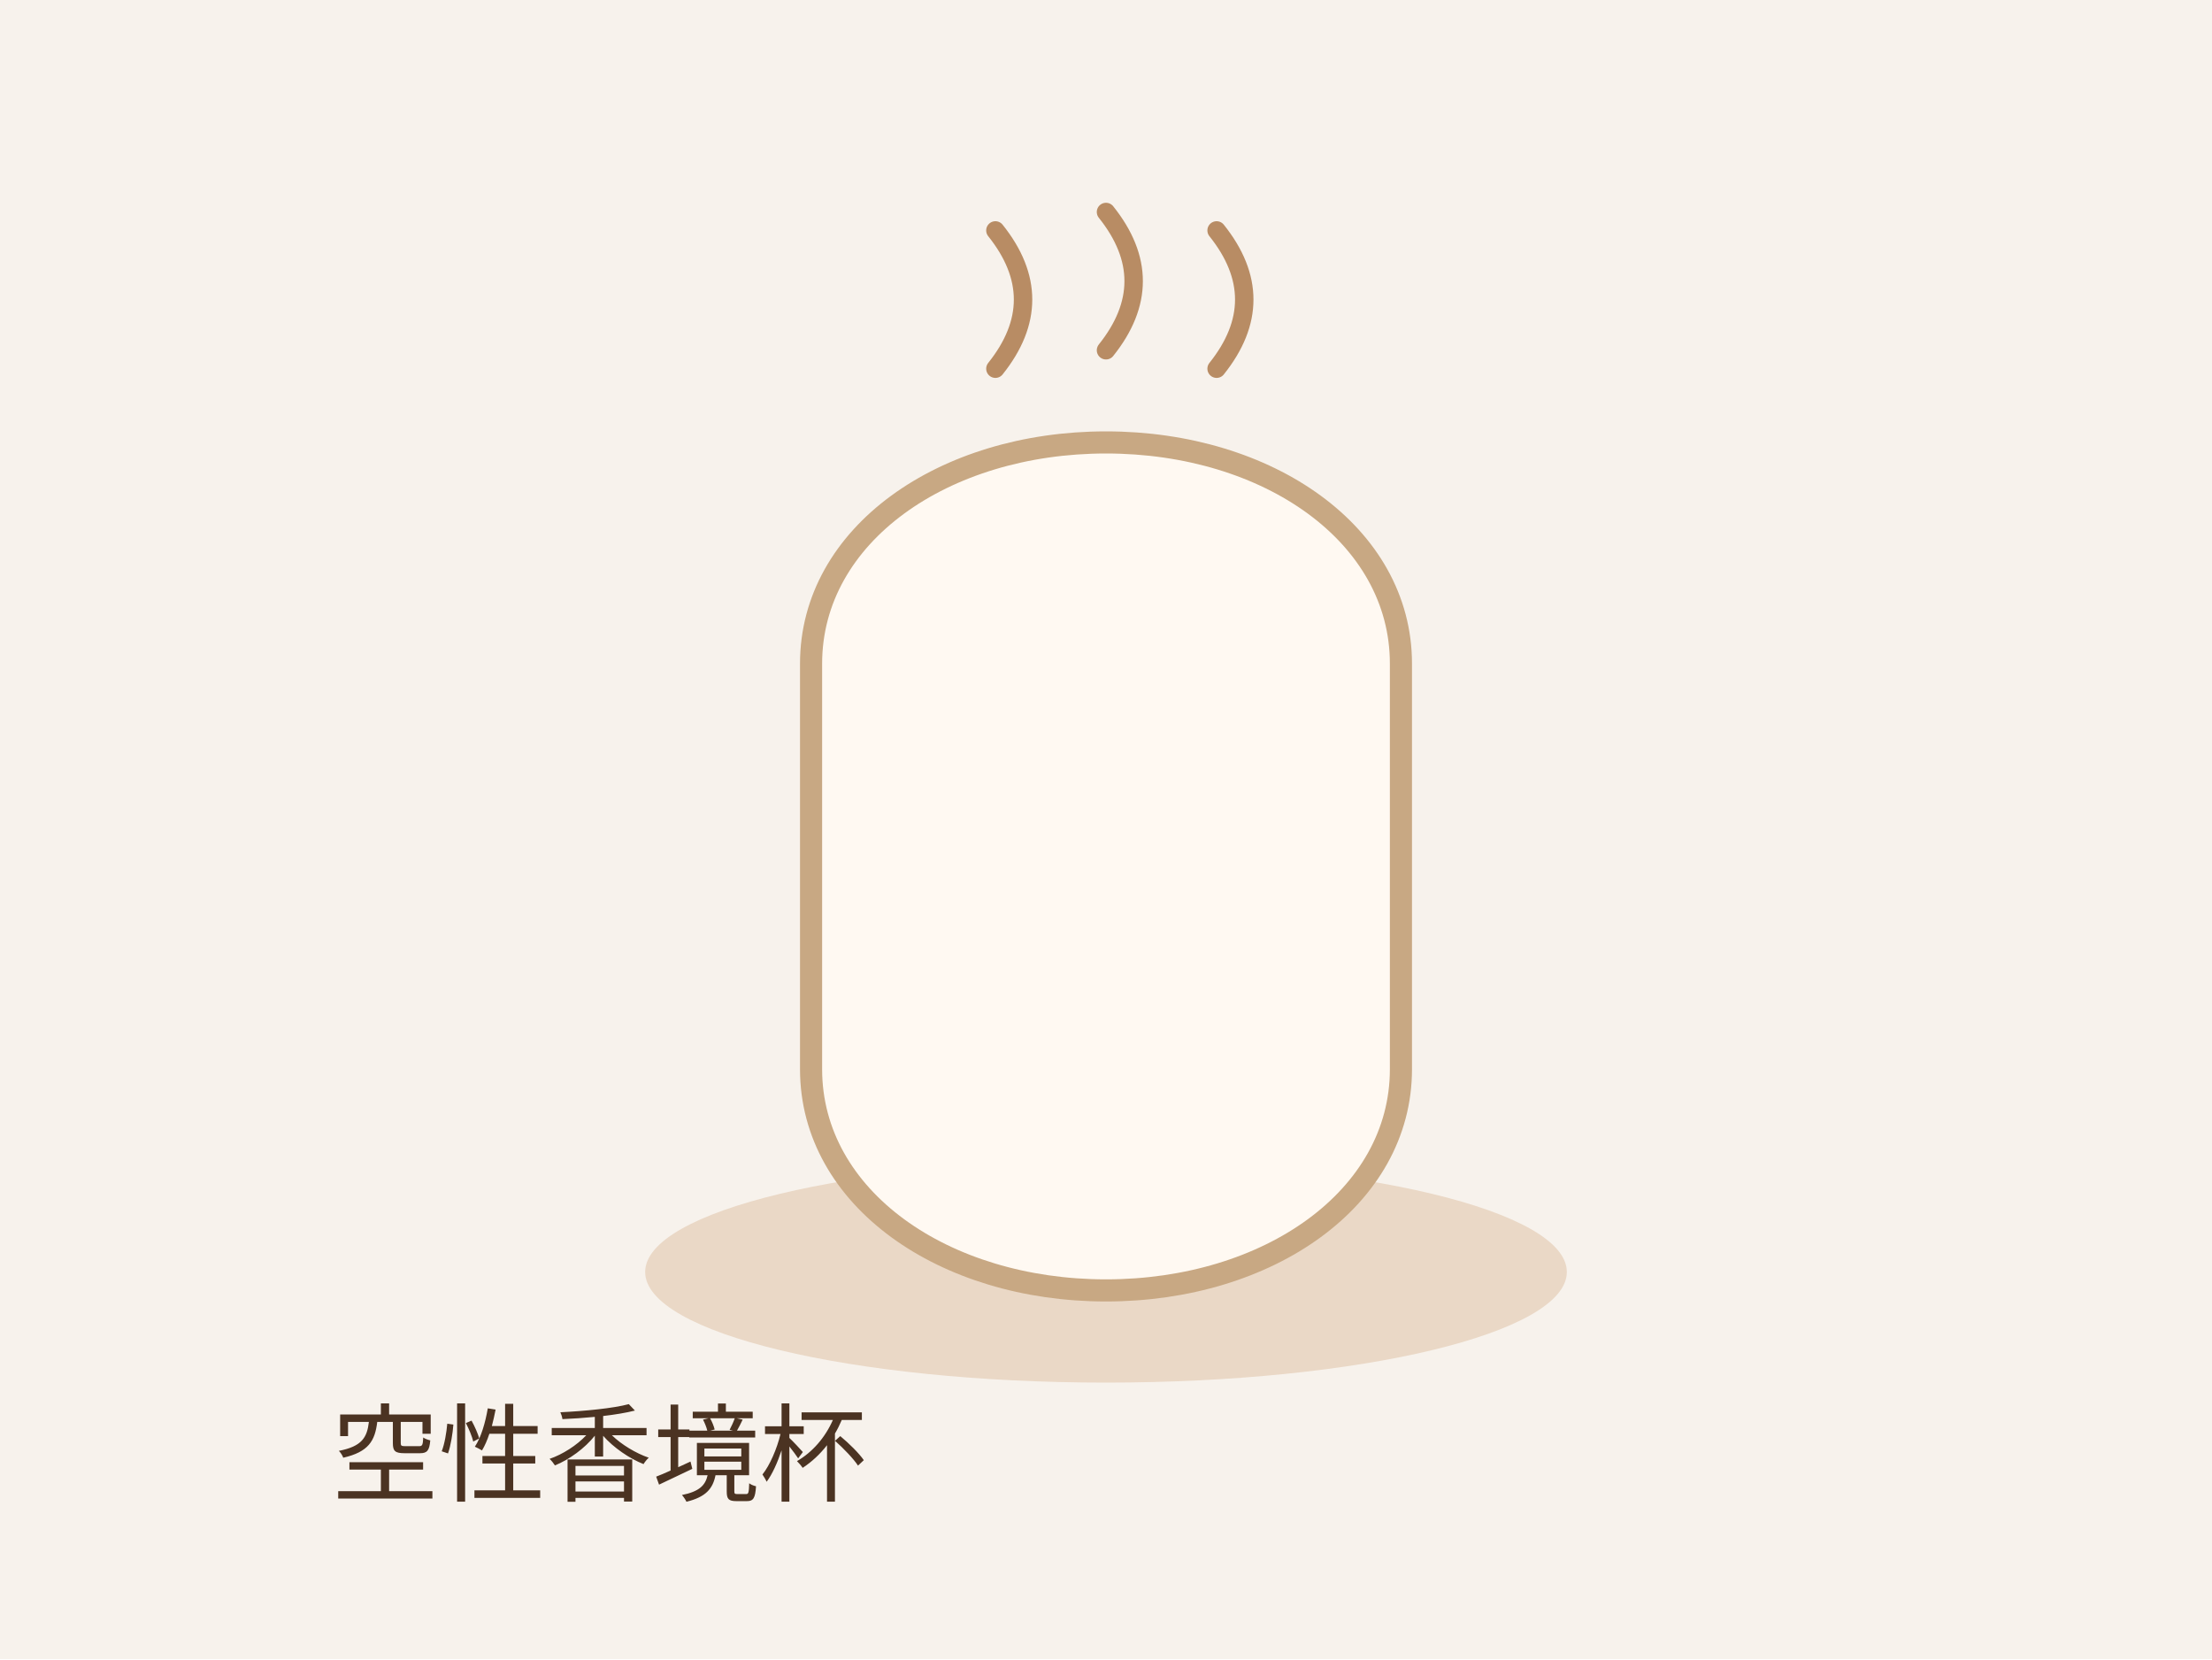
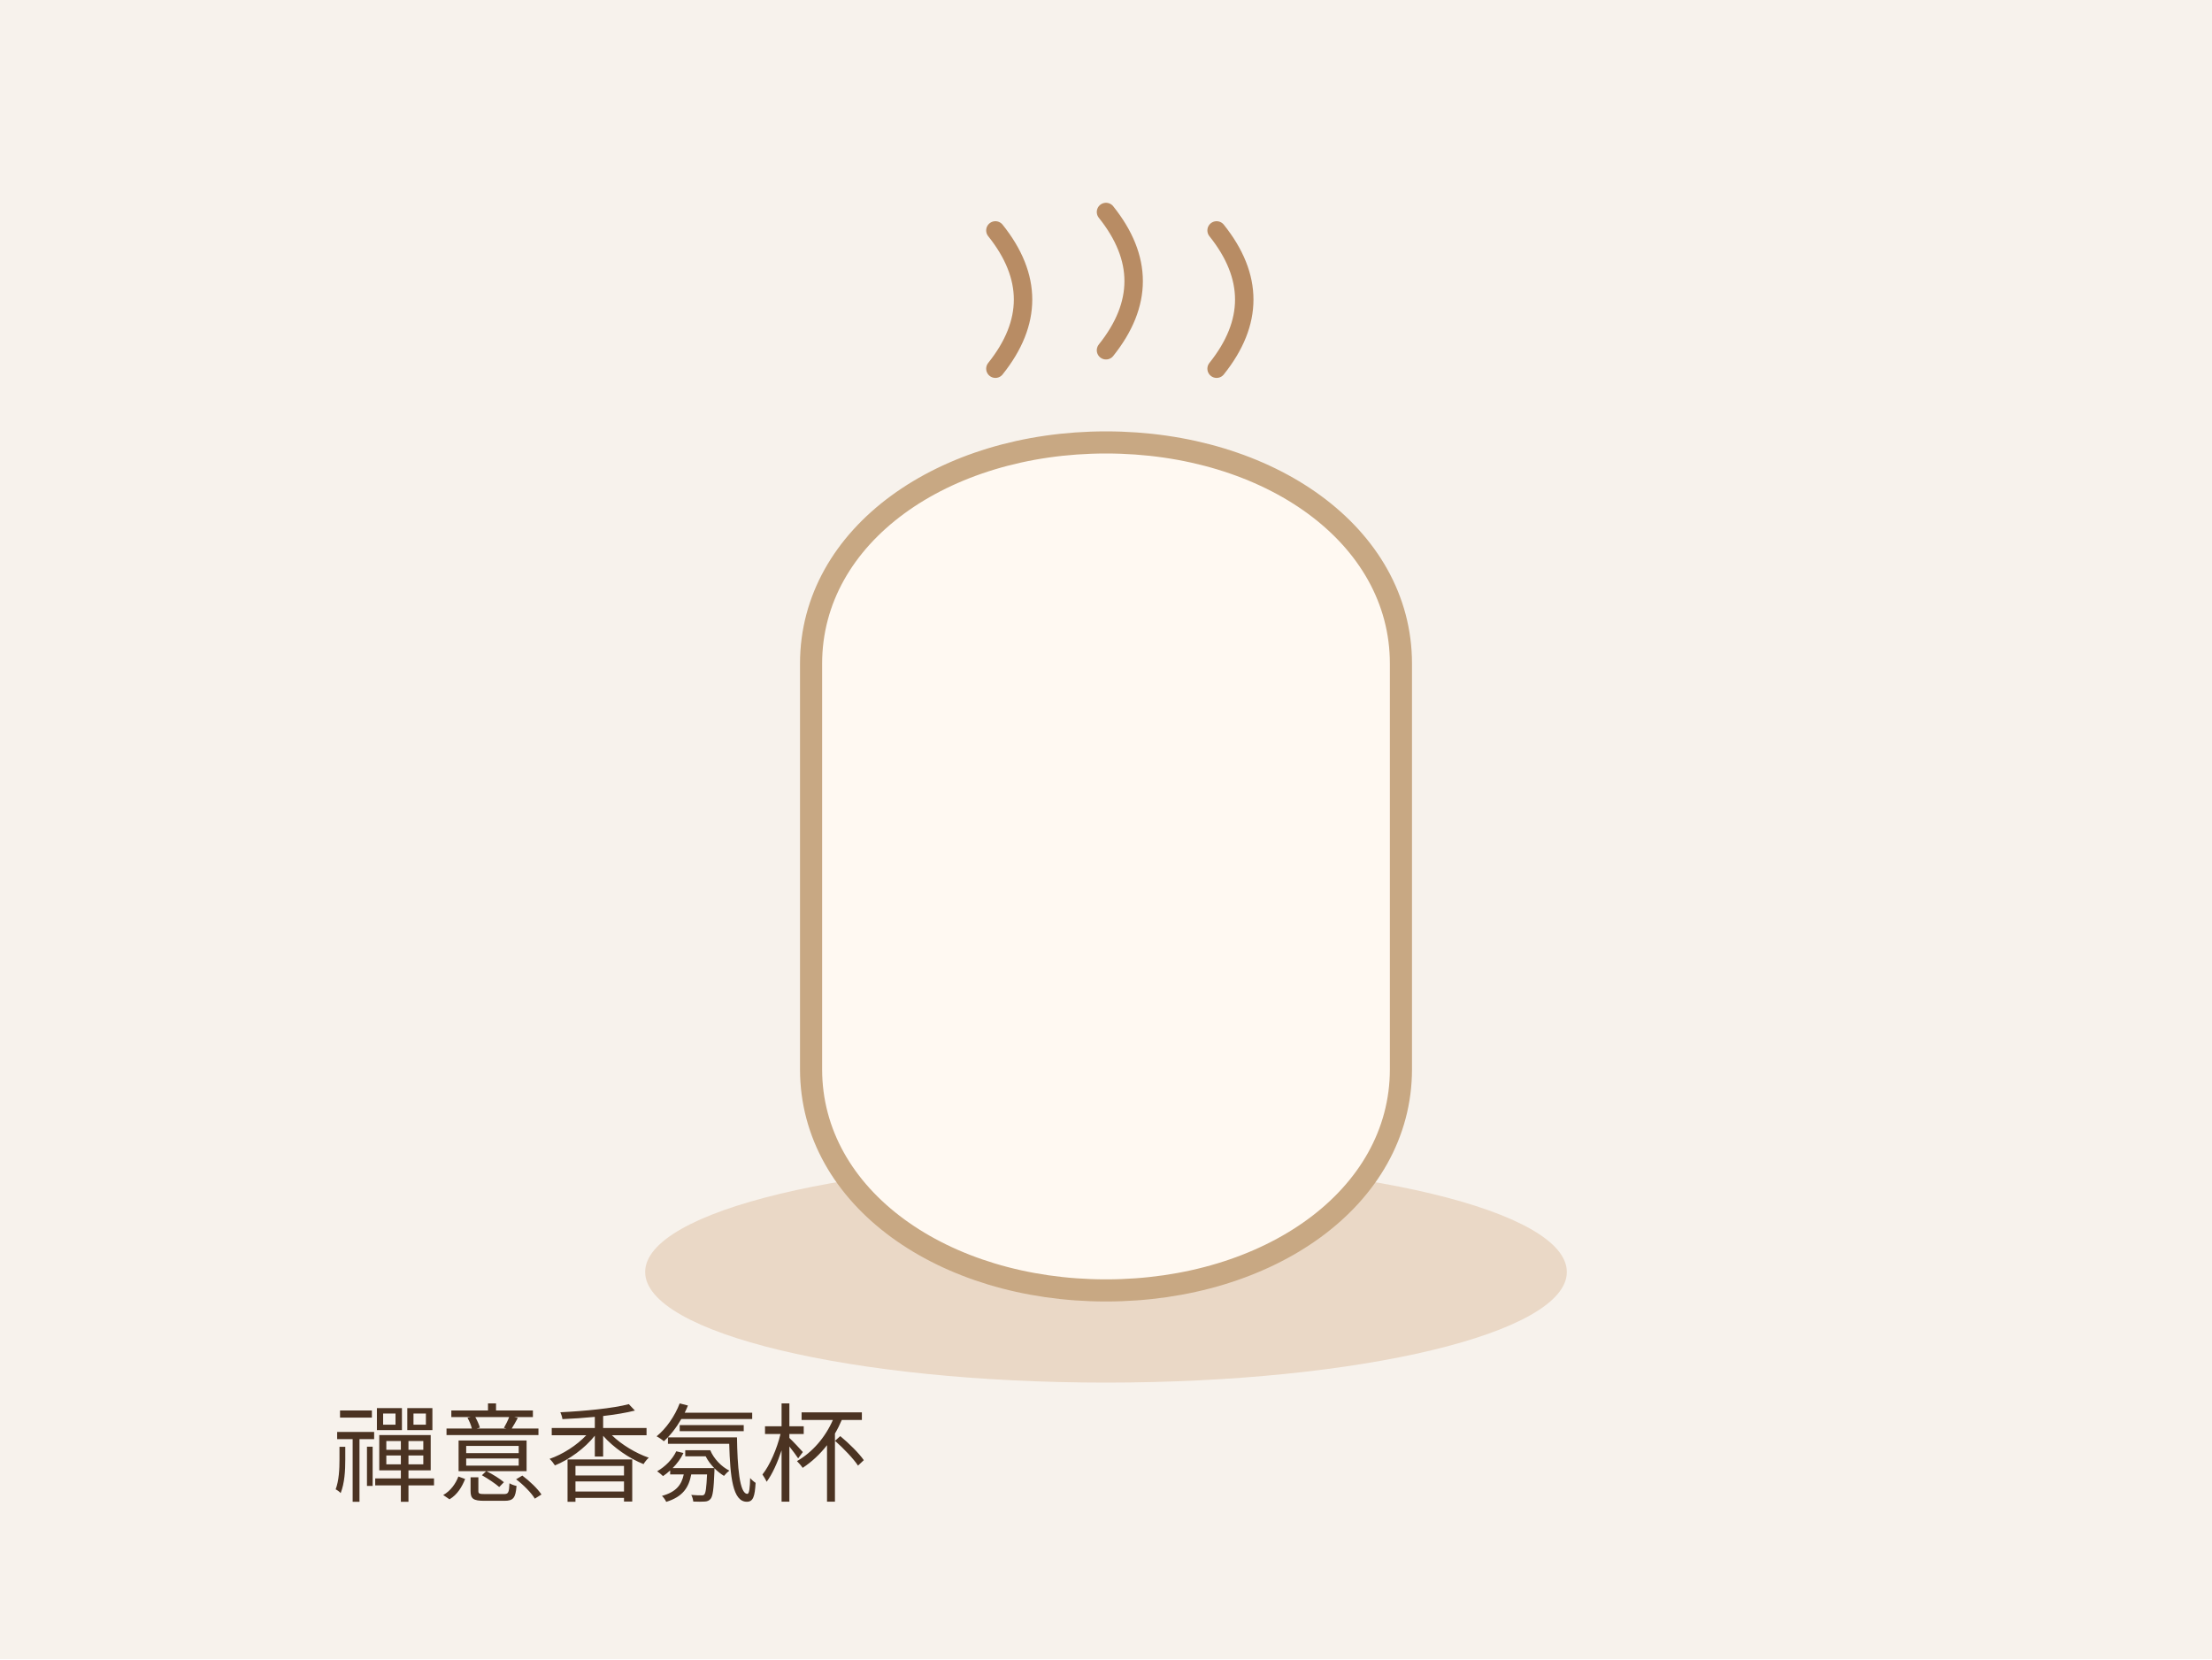
<svg xmlns="http://www.w3.org/2000/svg" width="1200" height="900" viewBox="0 0 1200 900" fill="none">
  <rect width="1200" height="900" fill="#F7F2EC" />
  <ellipse cx="600" cy="690" rx="250" ry="60" fill="#EAD8C6" />
  <path d="M440 360C440 290 512 240 600 240C688 240 760 290 760 360V580C760 650 688 700 600 700C512 700 440 650 440 580V360Z" fill="#FFF9F2" stroke="#C8A883" stroke-width="12" />
  <path d="M540 200C560 175 560 150 540 125" stroke="#B88C64" stroke-width="10" stroke-linecap="round" />
  <path d="M600 190C620 165 620 140 600 115" stroke="#B88C64" stroke-width="10" stroke-linecap="round" />
  <path d="M660 200C680 175 680 150 660 125" stroke="#B88C64" stroke-width="10" stroke-linecap="round" />
-   <text x="180" y="810" fill="#4B3322" font-size="58" font-family="'Noto Serif TC', serif">空性香境杯</text>
+   <text x="180" y="810" fill="#4B3322" font-size="58" font-family="'Noto Serif TC', serif">禪意香氛杯</text>
</svg>
